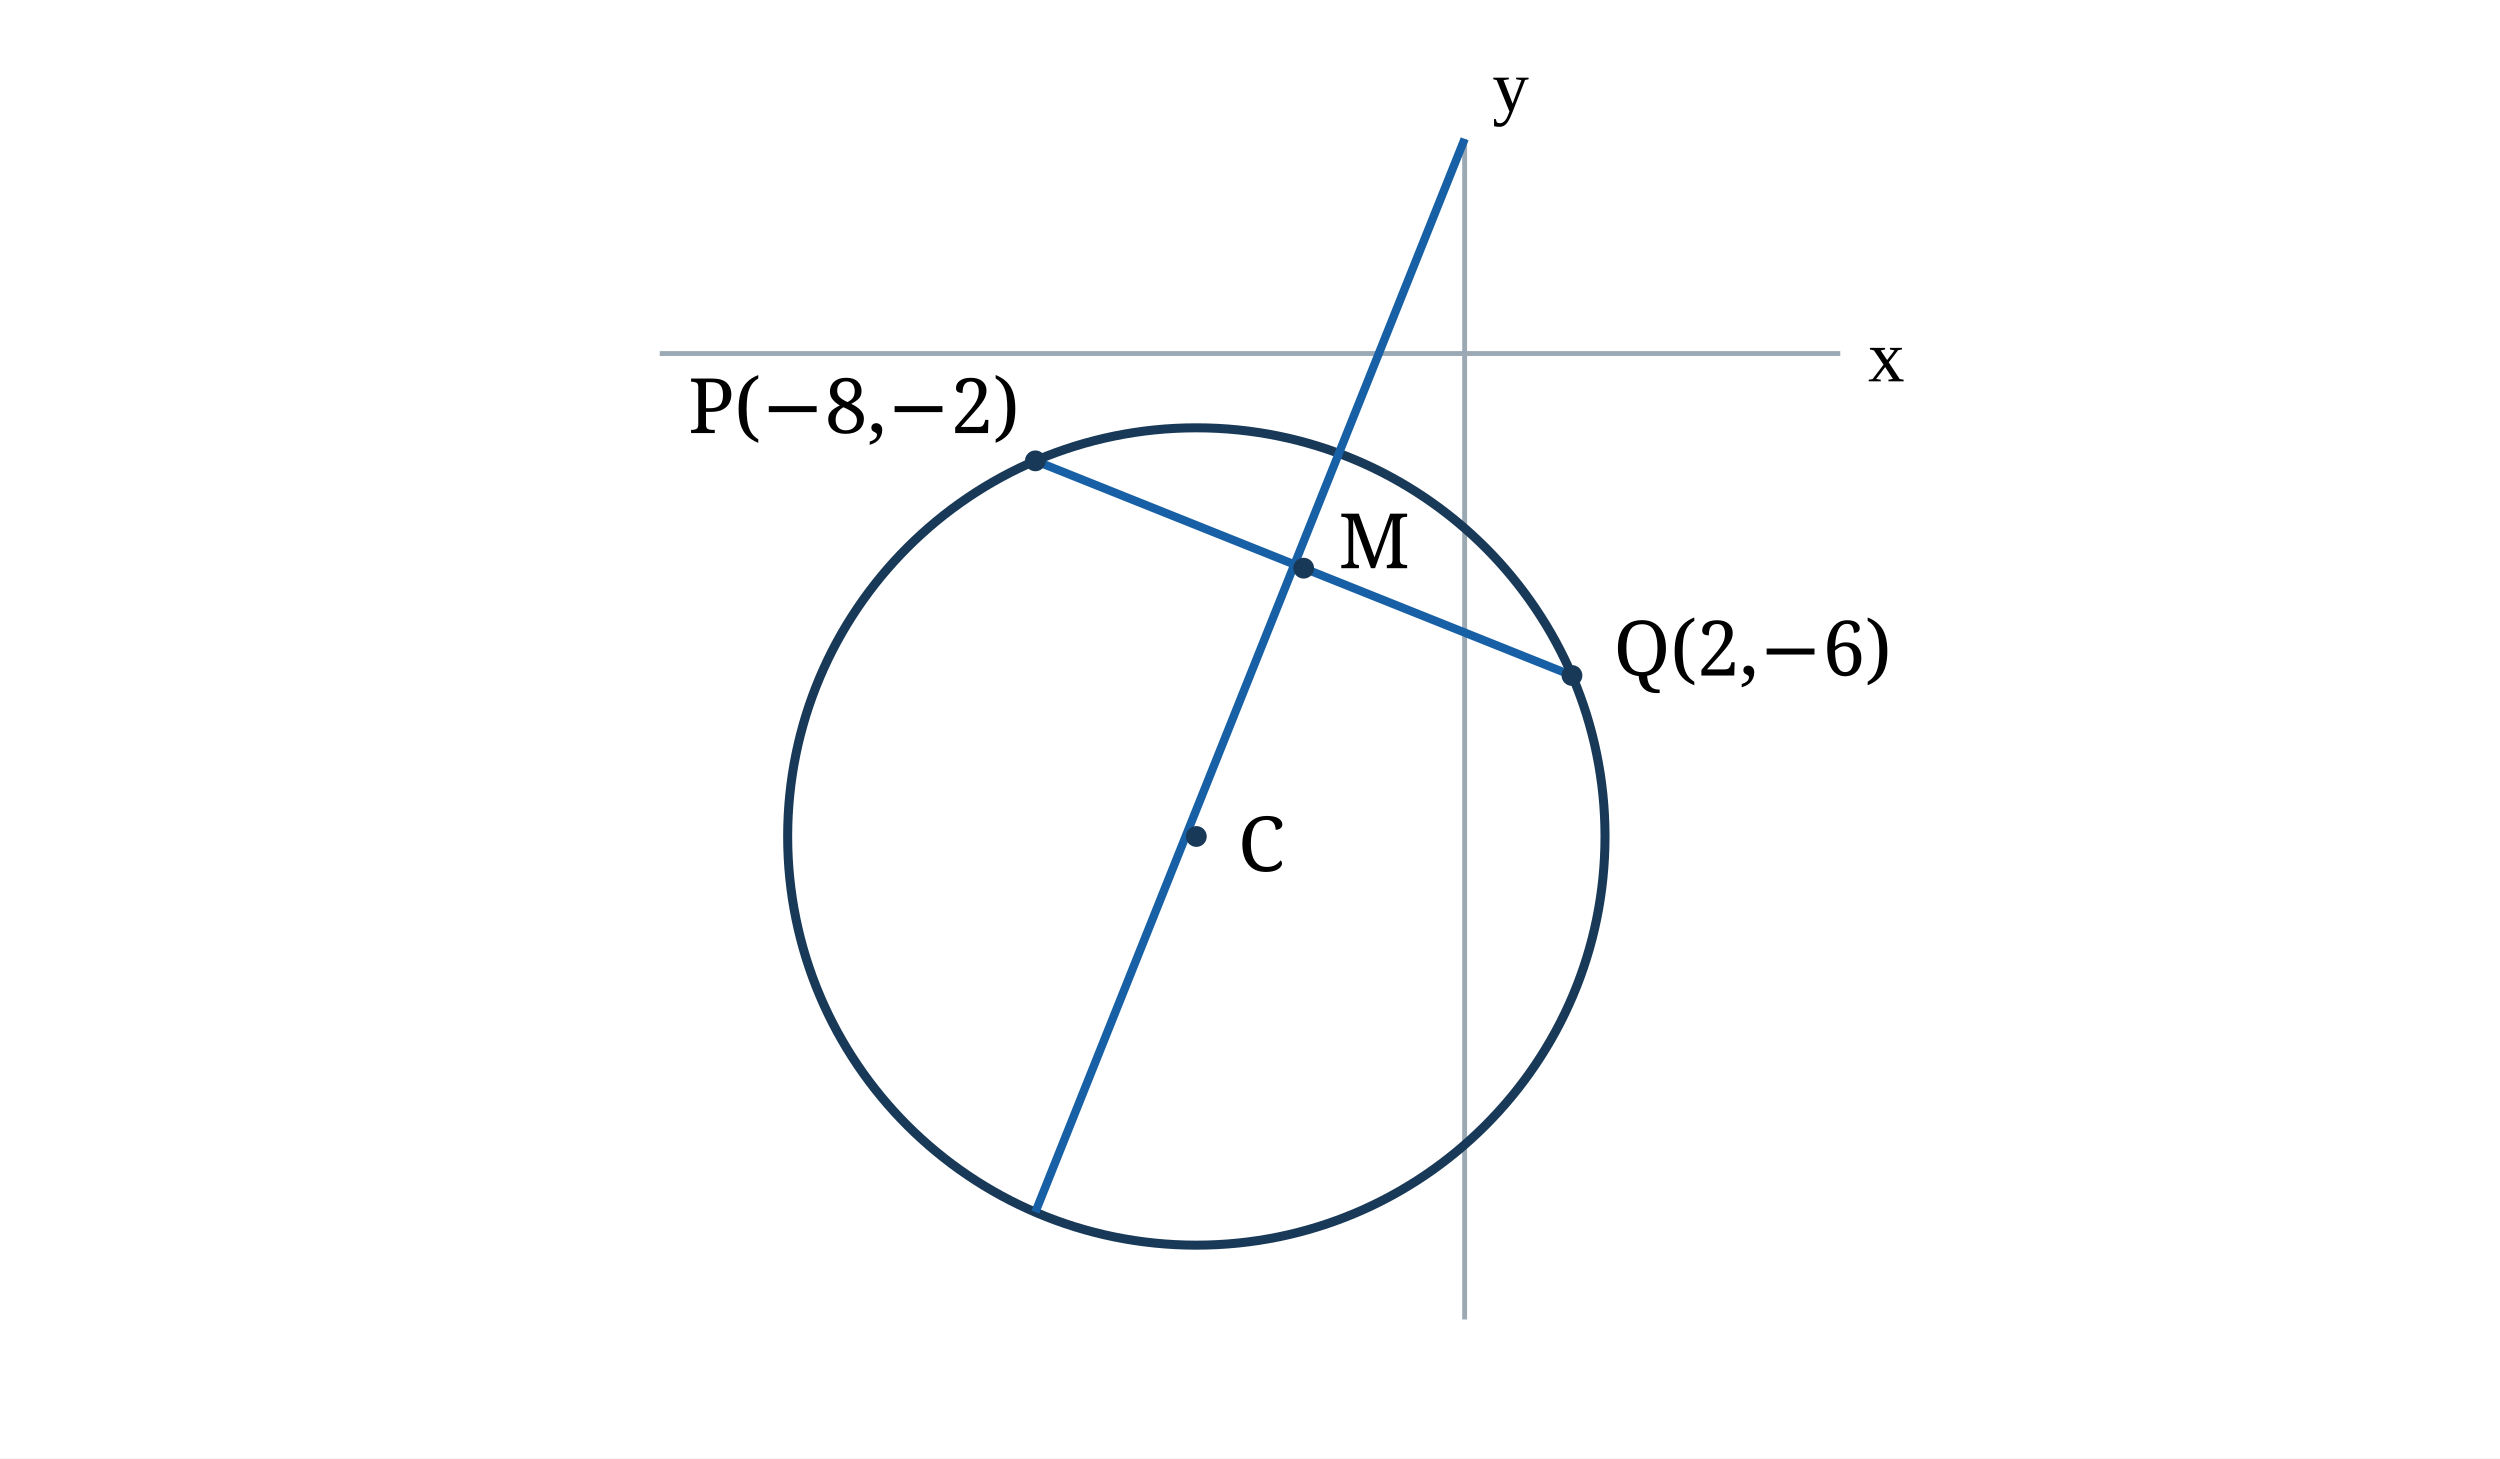
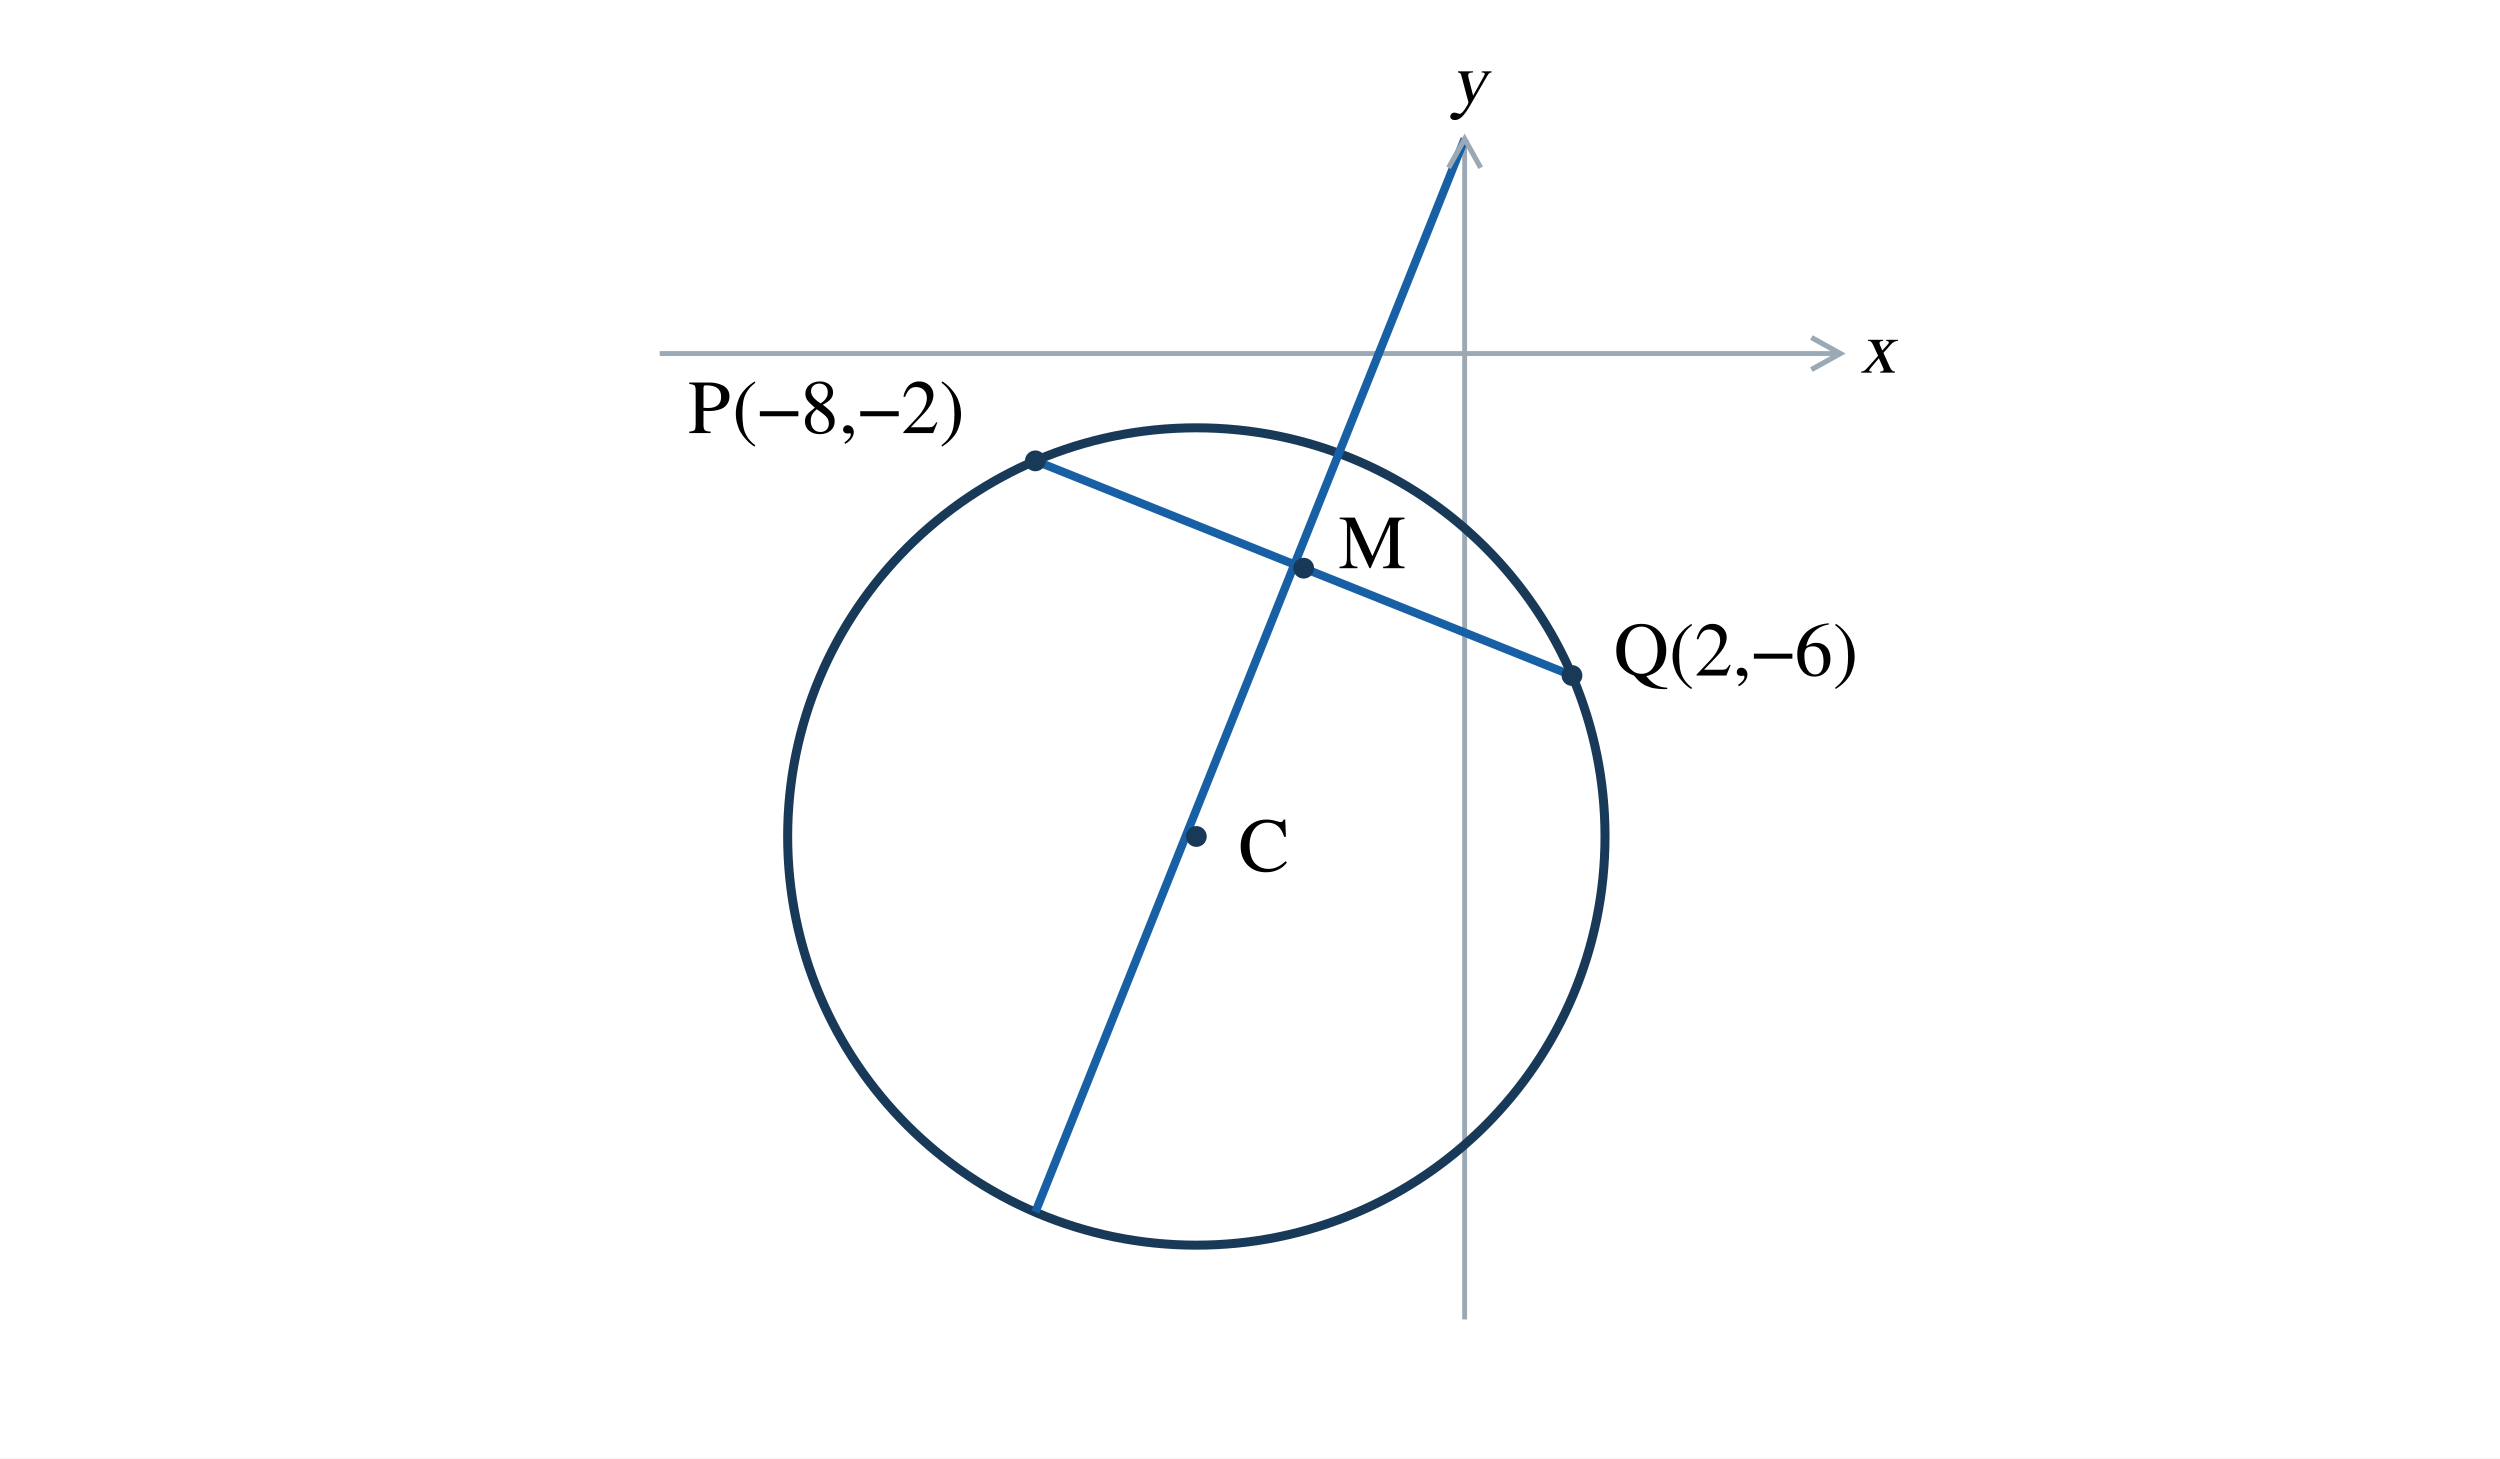
<svg xmlns="http://www.w3.org/2000/svg" width="720" height="420" viewBox="0 0 720 420">
  <rect width="720" height="420" fill="white" />
  <path d="M190.0 101.818 H530.0 M421.818 380.0 V40.0" stroke="#9aa9b4" stroke-width="1.4" />
-   <text x="538.0" y="109.818" font-size="21">x</text>
-   <text x="429.818" y="32.0" font-size="21">y</text>
+   <text x="535.78" y="107.32" font-size="21" font-family="STIX Two Text, Cambria Math, Georgia, serif" font-style="italic" data-axis-label="x">x</text>
+   <text x="417.93" y="30.00" font-size="21" font-family="STIX Two Text, Cambria Math, Georgia, serif" font-style="italic" data-axis-label="y">y</text>
  <circle cx="344.545" cy="240.909" r="117.698" fill="none" stroke="#183957" stroke-width="2.6" />
  <path d="M298.182 132.727 L452.727 194.545" stroke="#1760a6" stroke-width="2.4" fill="none" />
  <path d="M298.182 349.091 L421.818 40.0" stroke="#1760a6" stroke-width="2.4" fill="none" />
  <circle cx="298.182" cy="132.727" r="3" fill="#183957" />
-   <text x="198.182" y="124.727" font-size="22" font-family="serif">P(−8,−2)</text>
+   <text x="198.182" y="124.727" font-size="22" font-family="STIX Two Text, Cambria Math, Georgia, serif">P(−8,−2)</text>
  <circle cx="452.727" cy="194.545" r="3" fill="#183957" />
-   <text x="464.727" y="194.545" font-size="22" font-family="serif">Q(2,−6)</text>
+   <text x="464.727" y="194.545" font-size="22" font-family="STIX Two Text, Cambria Math, Georgia, serif">Q(2,−6)</text>
  <circle cx="344.545" cy="240.909" r="3" fill="#183957" />
-   <text x="356.545" y="250.909" font-size="22" font-family="serif">C</text>
+   <text x="356.545" y="250.909" font-size="22" font-family="STIX Two Text, Cambria Math, Georgia, serif">C</text>
  <circle cx="375.455" cy="163.636" r="3" fill="#183957" />
-   <text x="385.455" y="163.636" font-size="22" font-family="serif">M</text>
+   <text x="385.455" y="163.636" font-size="22" font-family="STIX Two Text, Cambria Math, Georgia, serif">M</text>
+   <path d="M521.684 97.198L530 101.818L521.684 106.438" fill="none" stroke="rgb(154, 169, 180)" stroke-width="1.5" />
+   <path d="M417.198 48.316L421.818 40L426.438 48.316" fill="none" stroke="rgb(154, 169, 180)" stroke-width="1.5" />
</svg>
